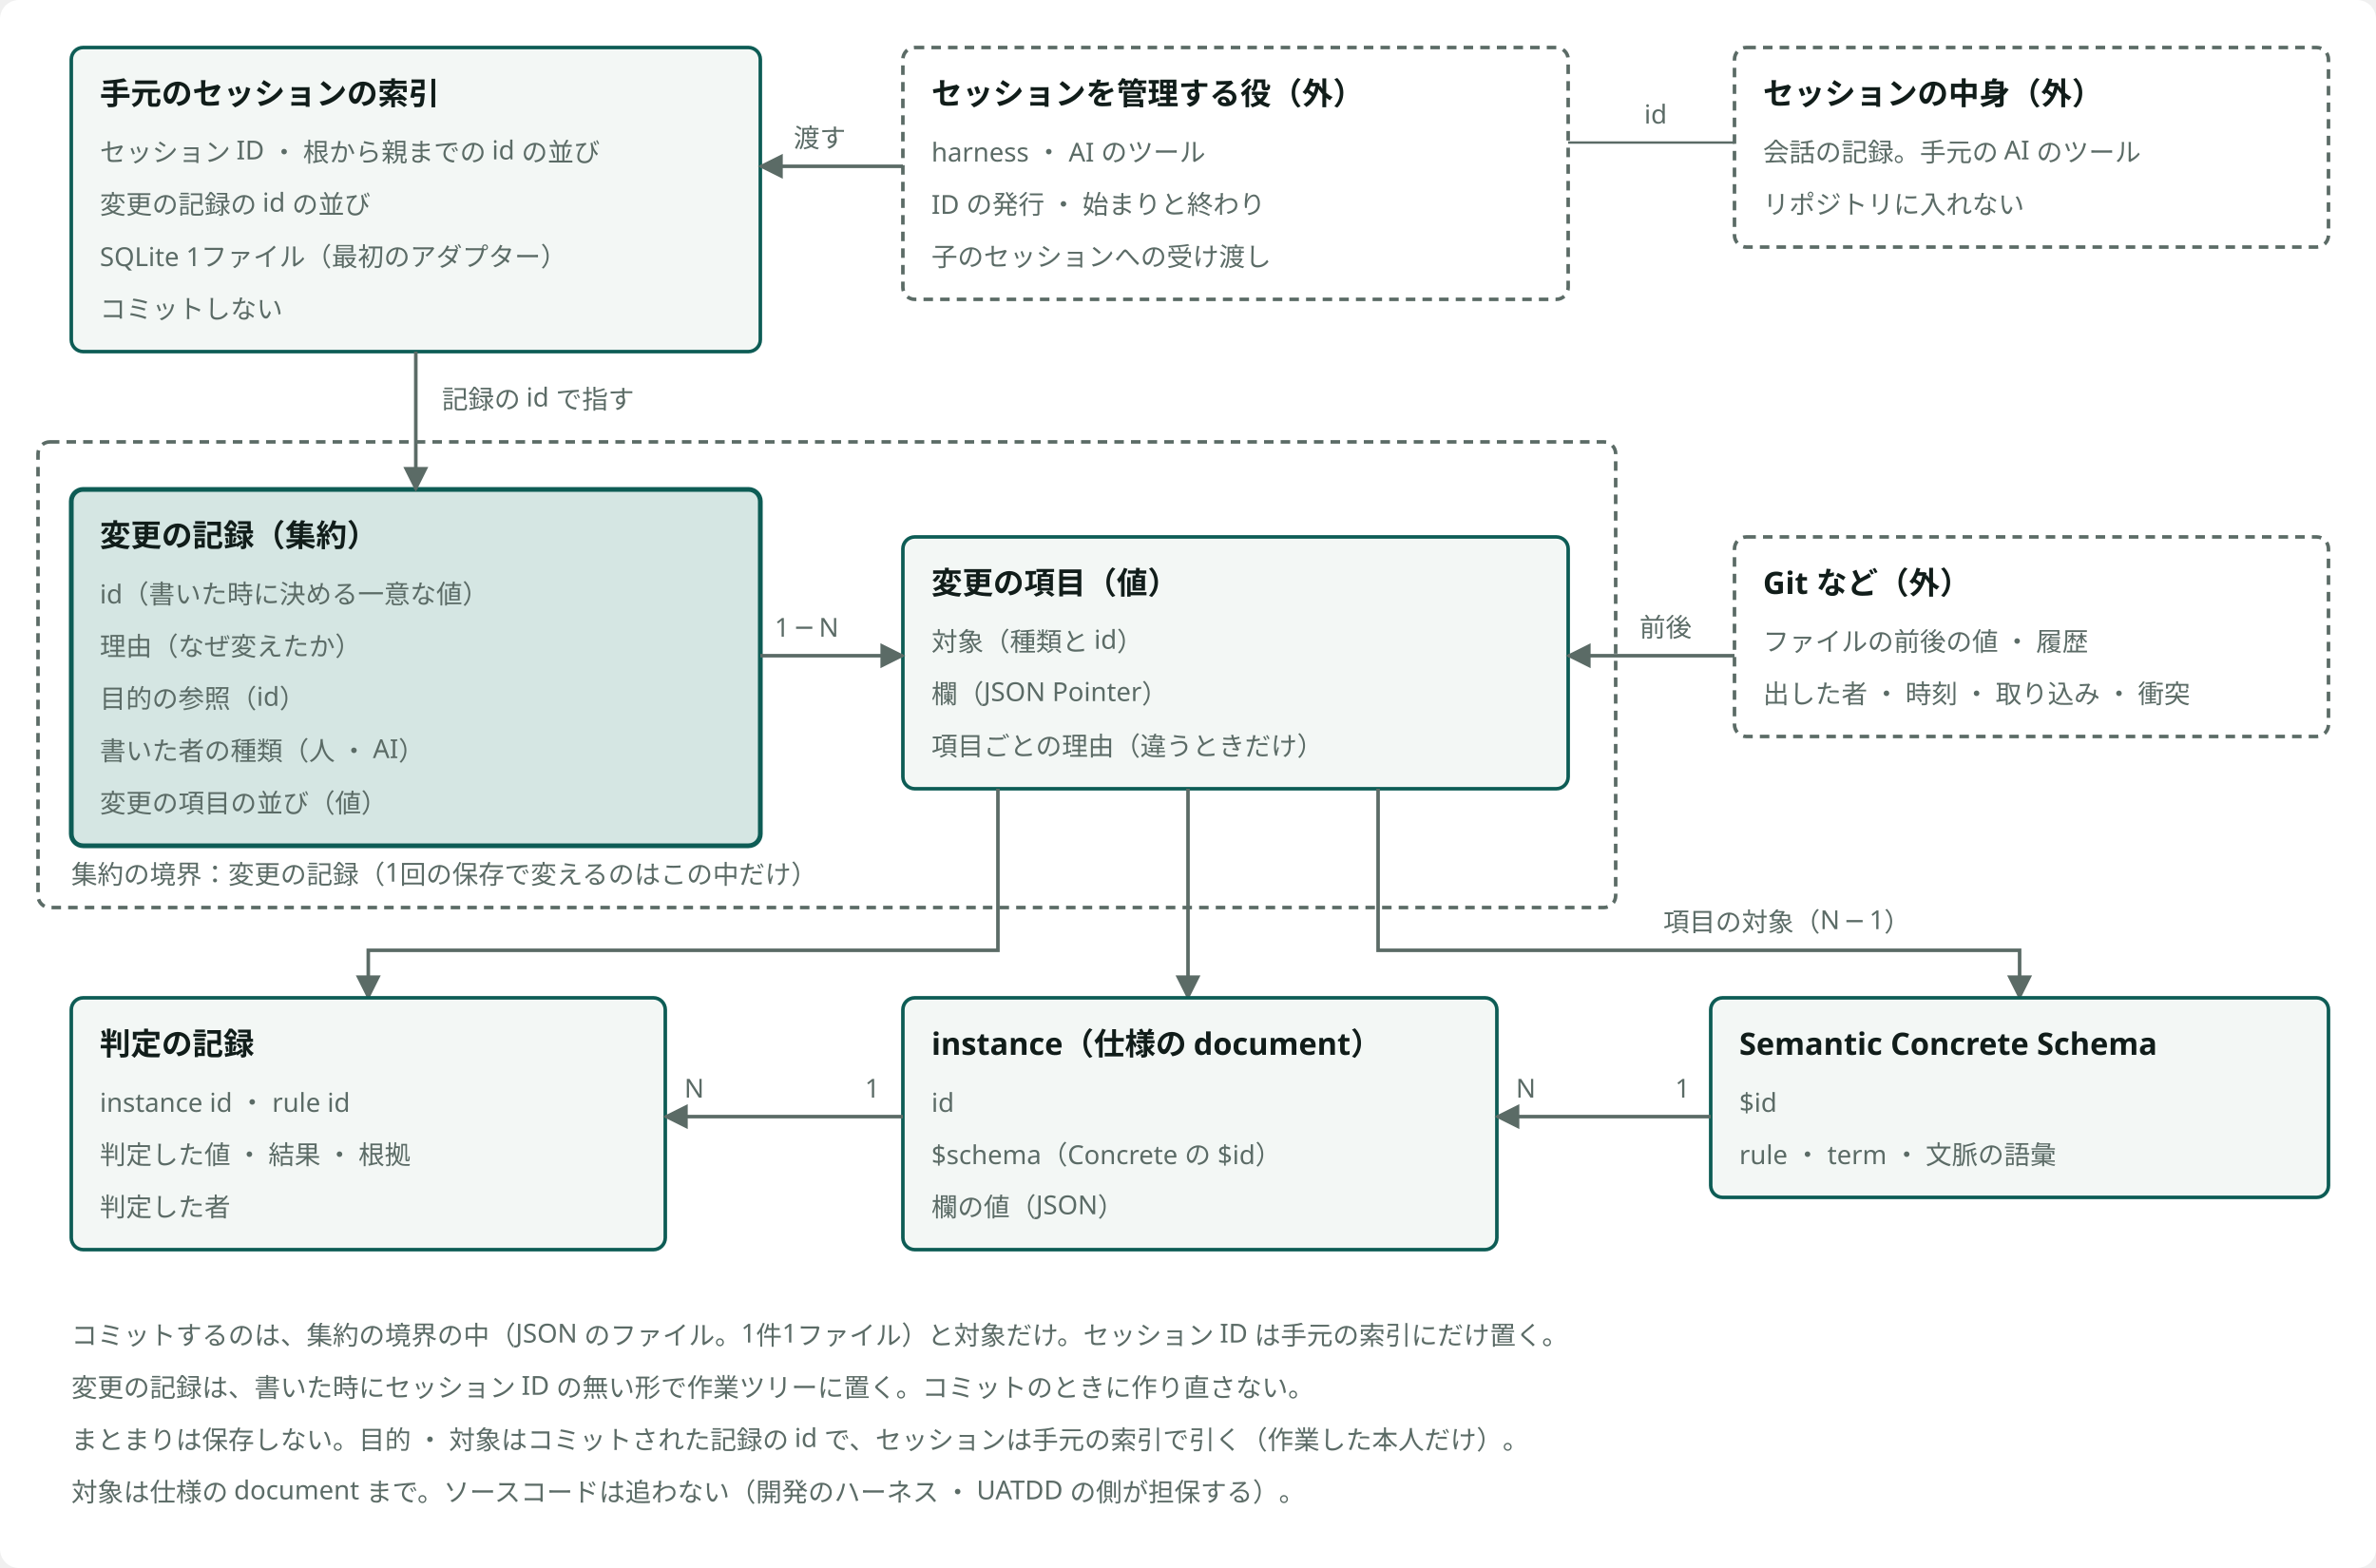
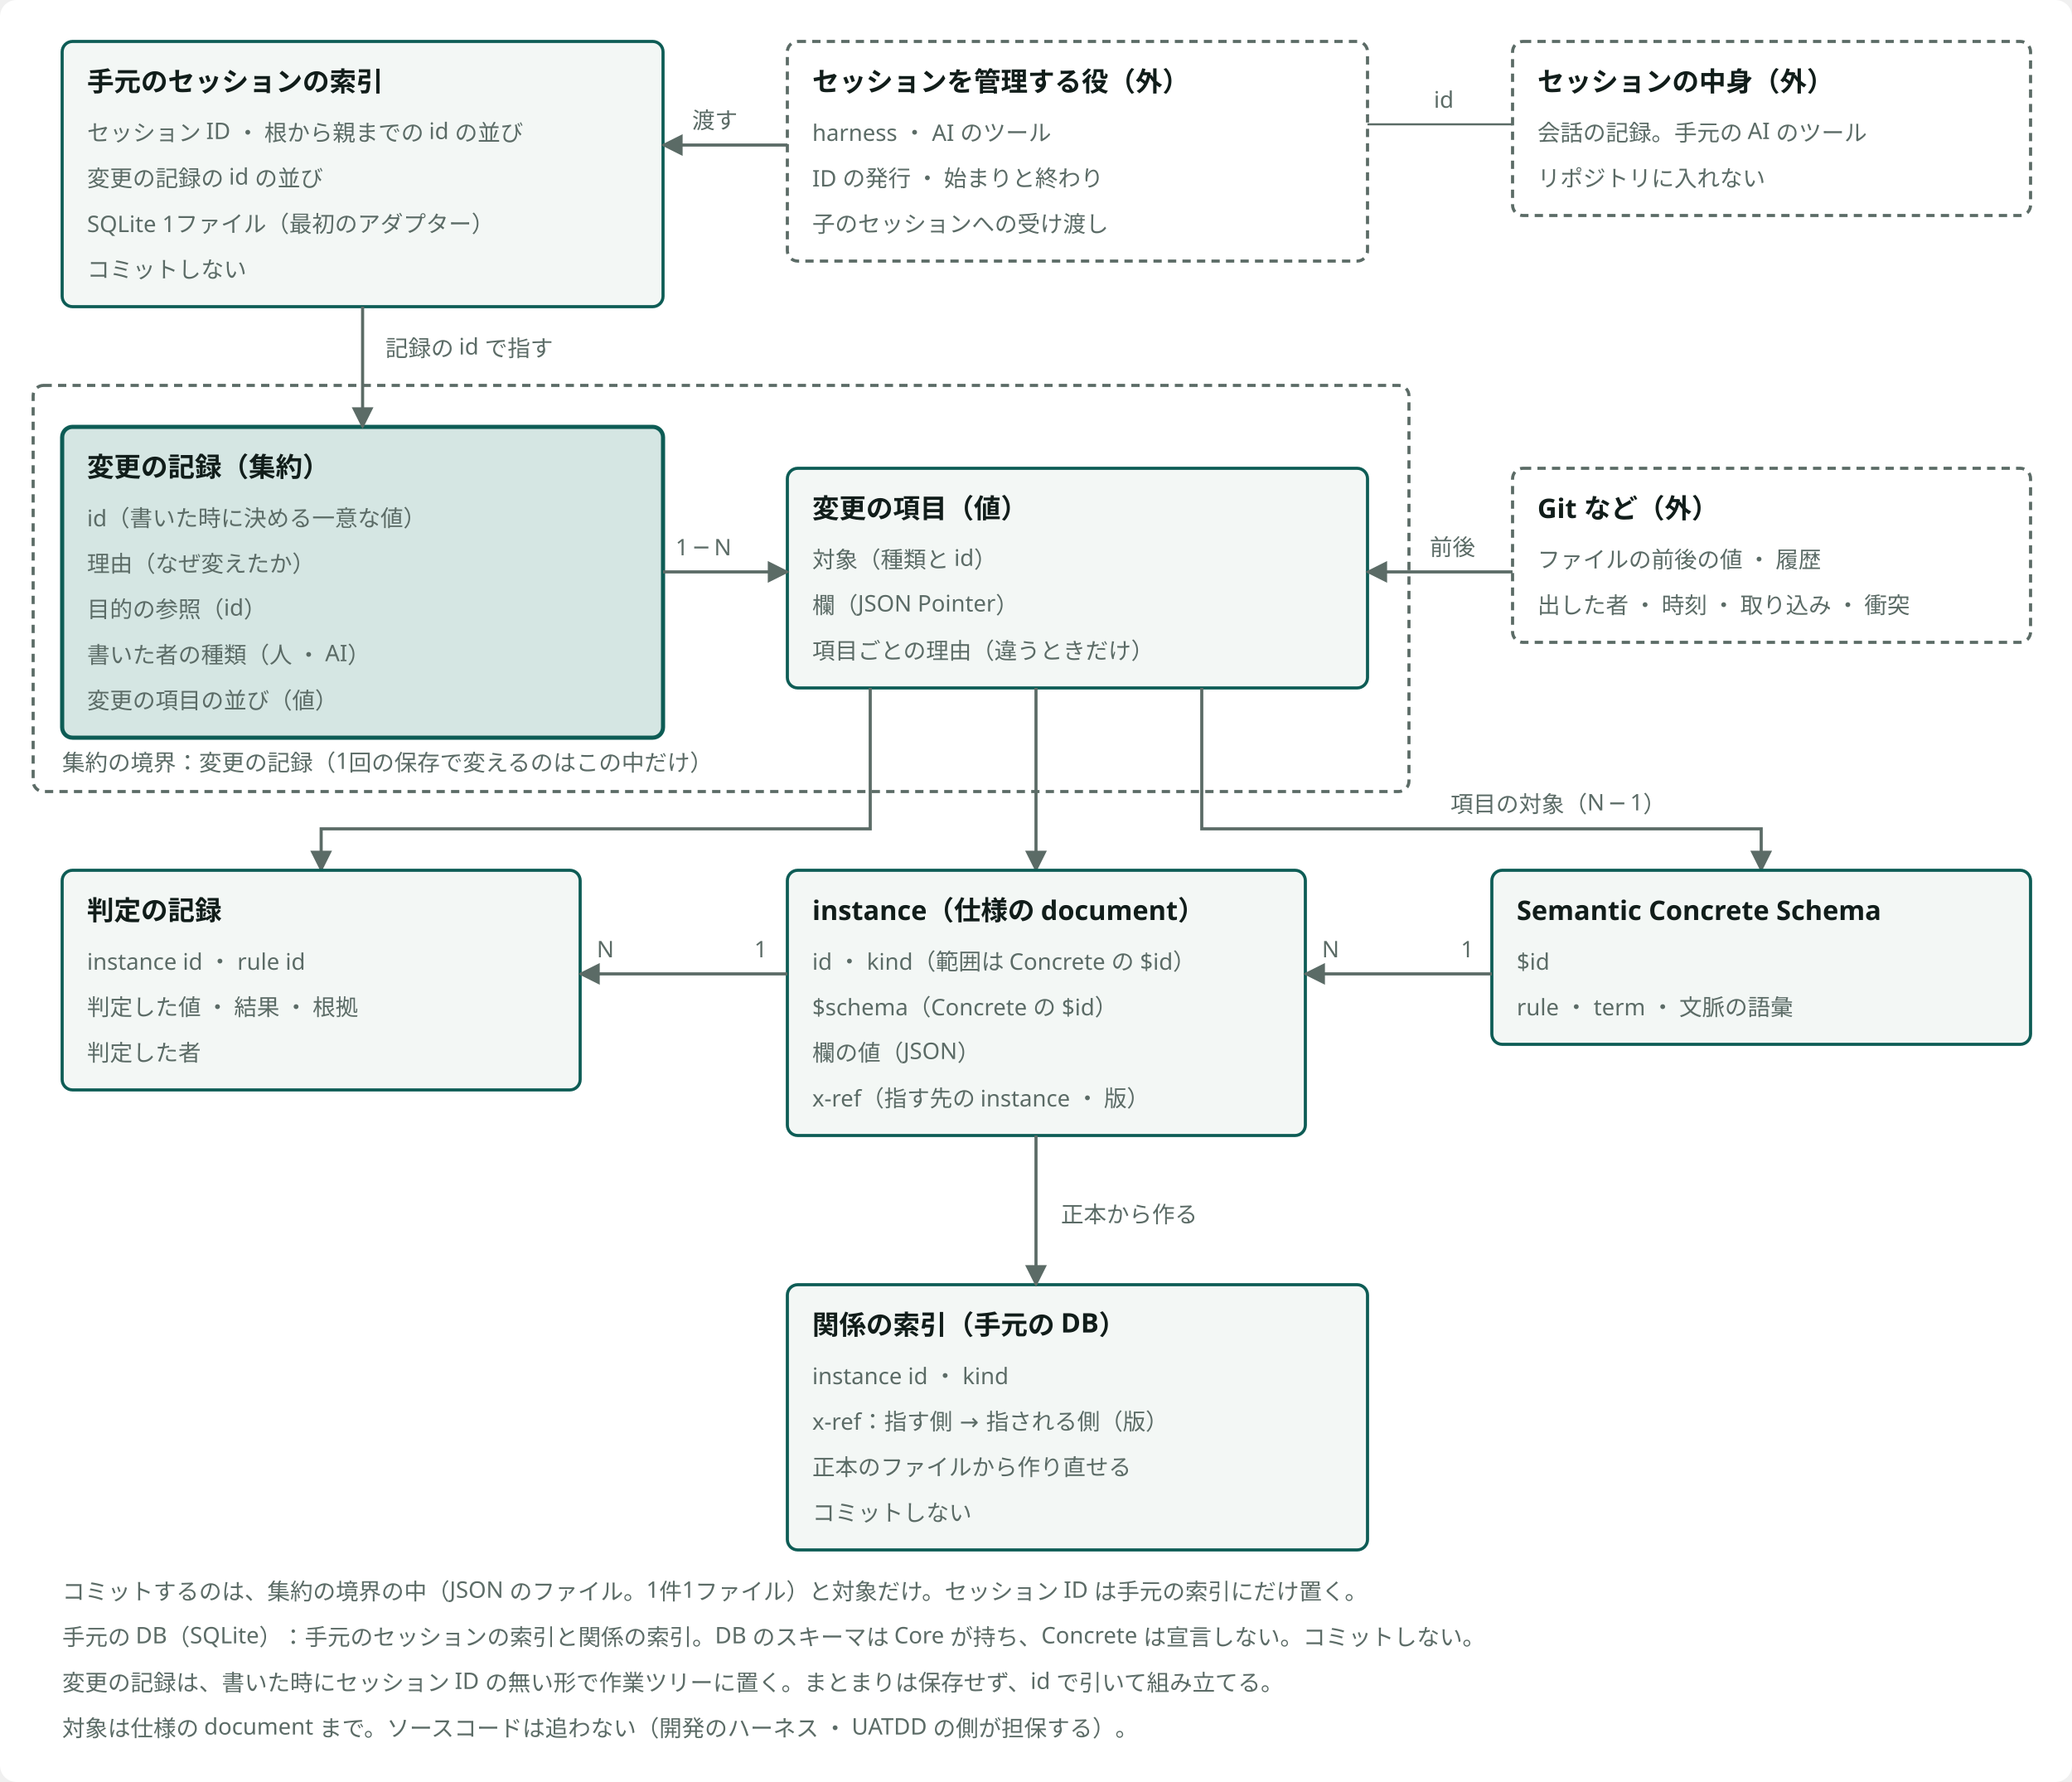
- <svg viewBox="0 0 1000 660" style="min-width:900px" role="img" aria-label="変更の記録とセッションの ER 図" class="dsvg">
-   <style data-dsvg="dark">.dsvg .canvas{fill:var(--dsvg-area-fill,#FFFFFF)}.dsvg .box{fill:var(--dsvg-box-fill,#F3F7F5);stroke:var(--dsvg-accent,#0D5C55)}.dsvg .title{fill:var(--dsvg-ink,#111D1A);font-size:13px;font-weight:700}.dsvg .note{fill:var(--dsvg-ink-soft,#5B6B66);font-size:11px}.dsvg .boundary{stroke:var(--dsvg-ink-soft,#5B6B66)}.dsvg .flow{stroke:var(--dsvg-ink-soft,#5B6B66)}.dsvg .link{stroke:var(--dsvg-ink-soft,#5B6B66)}.dsvg .box.focus{fill:var(--dsvg-accent-bg,#D5E6E3);stroke:var(--dsvg-accent,#0D5C55)}.dsvg #dsvg-cfc420a2-arrow-5B6B66 path{fill:var(--dsvg-ink-soft,#5B6B66)}@media (prefers-color-scheme:dark){:root:not([data-theme="light"]) .dsvg,.dsvg:root:not([data-theme="light"]){--dsvg-area-fill:#22302D;--dsvg-box-fill:#16211E;--dsvg-accent:#6CC9B8;--dsvg-ink:#E6EEEB;--dsvg-ink-soft:#9DADA8;--dsvg-accent-bg:#173330}}:root[data-theme="dark"] .dsvg{--dsvg-area-fill:#22302D;--dsvg-box-fill:#16211E;--dsvg-accent:#6CC9B8;--dsvg-ink:#E6EEEB;--dsvg-ink-soft:#9DADA8;--dsvg-accent-bg:#173330}</style>
+ <svg viewBox="0 0 1000 860" style="min-width:900px" role="img" aria-label="変更の記録とセッションの ER 図" class="dsvg">
+   <style data-dsvg="dark">.dsvg .canvas{fill:var(--dsvg-area-fill,#FFFFFF)}.dsvg .box{fill:var(--dsvg-box-fill,#F3F7F5);stroke:var(--dsvg-accent,#0D5C55)}.dsvg .title{fill:var(--dsvg-ink,#111D1A);font-size:13px;font-weight:700}.dsvg .note{fill:var(--dsvg-ink-soft,#5B6B66);font-size:11px}.dsvg .boundary{stroke:var(--dsvg-ink-soft,#5B6B66)}.dsvg .flow{stroke:var(--dsvg-ink-soft,#5B6B66)}.dsvg .link{stroke:var(--dsvg-ink-soft,#5B6B66)}.dsvg .box.focus{fill:var(--dsvg-accent-bg,#D5E6E3);stroke:var(--dsvg-accent,#0D5C55)}.dsvg #dsvg-d53c1c23-arrow-5B6B66 path{fill:var(--dsvg-ink-soft,#5B6B66)}@media (prefers-color-scheme:dark){:root:not([data-theme="light"]) .dsvg,.dsvg:root:not([data-theme="light"]){--dsvg-area-fill:#22302D;--dsvg-box-fill:#16211E;--dsvg-accent:#6CC9B8;--dsvg-ink:#E6EEEB;--dsvg-ink-soft:#9DADA8;--dsvg-accent-bg:#173330}}:root[data-theme="dark"] .dsvg{--dsvg-area-fill:#22302D;--dsvg-box-fill:#16211E;--dsvg-accent:#6CC9B8;--dsvg-ink:#E6EEEB;--dsvg-ink-soft:#9DADA8;--dsvg-accent-bg:#173330}</style>
  <defs data-dsvg="marker">
-     <marker id="dsvg-cfc420a2-arrow-5B6B66" viewBox="0 0 10 10" refX="9" refY="5" markerWidth="7" markerHeight="7" orient="auto-start-reverse">
+     <marker id="dsvg-d53c1c23-arrow-5B6B66" viewBox="0 0 10 10" refX="9" refY="5" markerWidth="7" markerHeight="7" orient="auto-start-reverse">
      <path d="M0,0 L10,5 L0,10 z" fill="#5B6B66" />
    </marker>
  </defs>
-   <rect data-dsvg="canvas" class="canvas" x="0.0" y="0.0" width="1000.0" height="660.0" fill="#FFFFFF" rx="8" />
+   <rect data-dsvg="canvas" class="canvas" x="0.0" y="0.0" width="1000.0" height="860.0" fill="#FFFFFF" rx="8" />
  <rect class="box" x="30" y="20" width="290" height="128" fill="#F3F7F5" stroke="#0D5C55" stroke-width="1.5" rx="5" />
  <text class="title" x="42" y="44" font-family="Noto Sans JP, Hiragino Kaku Gothic ProN, sans-serif" font-size="13" font-weight="700" fill="#111D1A">手元のセッションの索引</text>
  <text class="note" x="42" y="68" font-family="Noto Sans JP, Hiragino Kaku Gothic ProN, sans-serif" font-size="11" fill="#5B6B66">セッション ID ・ 根から親までの id の並び</text>
  <text class="note" x="42" y="90" font-family="Noto Sans JP, Hiragino Kaku Gothic ProN, sans-serif" font-size="11" fill="#5B6B66">変更の記録の id の並び</text>
  <text class="note" x="42" y="112" font-family="Noto Sans JP, Hiragino Kaku Gothic ProN, sans-serif" font-size="11" fill="#5B6B66">SQLite 1ファイル（最初のアダプター）</text>
  <text class="note" x="42" y="134" font-family="Noto Sans JP, Hiragino Kaku Gothic ProN, sans-serif" font-size="11" fill="#5B6B66">コミットしない</text>
  <rect class="boundary" x="380" y="20" width="280" height="106" fill="none" stroke="#5B6B66" stroke-width="1.5" stroke-dasharray="4 3" rx="5" />
  <text class="title" x="392" y="44" font-family="Noto Sans JP, Hiragino Kaku Gothic ProN, sans-serif" font-size="13" font-weight="700" fill="#111D1A">セッションを管理する役（外）</text>
  <text class="note" x="392" y="68" font-family="Noto Sans JP, Hiragino Kaku Gothic ProN, sans-serif" font-size="11" fill="#5B6B66">harness ・ AI のツール</text>
  <text class="note" x="392" y="90" font-family="Noto Sans JP, Hiragino Kaku Gothic ProN, sans-serif" font-size="11" fill="#5B6B66">ID の発行 ・ 始まりと終わり</text>
  <text class="note" x="392" y="112" font-family="Noto Sans JP, Hiragino Kaku Gothic ProN, sans-serif" font-size="11" fill="#5B6B66">子のセッションへの受け渡し</text>
  <rect class="boundary" x="730" y="20" width="250" height="84" fill="none" stroke="#5B6B66" stroke-width="1.5" stroke-dasharray="4 3" rx="5" />
  <text class="title" x="742" y="44" font-family="Noto Sans JP, Hiragino Kaku Gothic ProN, sans-serif" font-size="13" font-weight="700" fill="#111D1A">セッションの中身（外）</text>
  <text class="note" x="742" y="68" font-family="Noto Sans JP, Hiragino Kaku Gothic ProN, sans-serif" font-size="11" fill="#5B6B66">会話の記録。手元の AI のツール</text>
  <text class="note" x="742" y="90" font-family="Noto Sans JP, Hiragino Kaku Gothic ProN, sans-serif" font-size="11" fill="#5B6B66">リポジトリに入れない</text>
-   <path class="flow" d="M380,70 H320" fill="none" stroke="#5B6B66" stroke-width="1.5" marker-end="url(#dsvg-cfc420a2-arrow-5B6B66)" />
+   <path class="flow" d="M380,70 H320" fill="none" stroke="#5B6B66" stroke-width="1.5" marker-end="url(#dsvg-d53c1c23-arrow-5B6B66)" />
  <text class="note" x="334" y="62" font-family="Noto Sans JP, Hiragino Kaku Gothic ProN, sans-serif" font-size="11" fill="#5B6B66">渡す</text>
  <path class="link" d="M730,60 H660" fill="none" stroke="#5B6B66" stroke-width="1" />
  <text class="note" x="692" y="52" font-family="Noto Sans JP, Hiragino Kaku Gothic ProN, sans-serif" font-size="11" fill="#5B6B66">id</text>
  <rect class="boundary" x="16" y="186" width="664" height="196" fill="none" stroke="#5B6B66" stroke-width="1.5" stroke-dasharray="4 3" rx="5" />
  <text class="note" x="30" y="372" font-family="Noto Sans JP, Hiragino Kaku Gothic ProN, sans-serif" font-size="11" fill="#5B6B66">集約の境界：変更の記録（1回の保存で変えるのはこの中だけ）</text>
  <rect class="box focus" x="30" y="206" width="290" height="150" fill="#D5E6E3" stroke="#0D5C55" stroke-width="2" rx="5" />
  <text class="title" x="42" y="230" font-family="Noto Sans JP, Hiragino Kaku Gothic ProN, sans-serif" font-size="13" font-weight="700" fill="#111D1A">変更の記録（集約）</text>
  <text class="note" x="42" y="254" font-family="Noto Sans JP, Hiragino Kaku Gothic ProN, sans-serif" font-size="11" fill="#5B6B66">id（書いた時に決める一意な値）</text>
  <text class="note" x="42" y="276" font-family="Noto Sans JP, Hiragino Kaku Gothic ProN, sans-serif" font-size="11" fill="#5B6B66">理由（なぜ変えたか）</text>
  <text class="note" x="42" y="298" font-family="Noto Sans JP, Hiragino Kaku Gothic ProN, sans-serif" font-size="11" fill="#5B6B66">目的の参照（id）</text>
  <text class="note" x="42" y="320" font-family="Noto Sans JP, Hiragino Kaku Gothic ProN, sans-serif" font-size="11" fill="#5B6B66">書いた者の種類（人 ・ AI）</text>
  <text class="note" x="42" y="342" font-family="Noto Sans JP, Hiragino Kaku Gothic ProN, sans-serif" font-size="11" fill="#5B6B66">変更の項目の並び（値）</text>
  <rect class="box" x="380" y="226" width="280" height="106" fill="#F3F7F5" stroke="#0D5C55" stroke-width="1.5" rx="5" />
  <text class="title" x="392" y="250" font-family="Noto Sans JP, Hiragino Kaku Gothic ProN, sans-serif" font-size="13" font-weight="700" fill="#111D1A">変更の項目（値）</text>
  <text class="note" x="392" y="274" font-family="Noto Sans JP, Hiragino Kaku Gothic ProN, sans-serif" font-size="11" fill="#5B6B66">対象（種類と id）</text>
  <text class="note" x="392" y="296" font-family="Noto Sans JP, Hiragino Kaku Gothic ProN, sans-serif" font-size="11" fill="#5B6B66">欄（JSON Pointer）</text>
  <text class="note" x="392" y="318" font-family="Noto Sans JP, Hiragino Kaku Gothic ProN, sans-serif" font-size="11" fill="#5B6B66">項目ごとの理由（違うときだけ）</text>
  <rect class="boundary" x="730" y="226" width="250" height="84" fill="none" stroke="#5B6B66" stroke-width="1.5" stroke-dasharray="4 3" rx="5" />
  <text class="title" x="742" y="250" font-family="Noto Sans JP, Hiragino Kaku Gothic ProN, sans-serif" font-size="13" font-weight="700" fill="#111D1A">Git など（外）</text>
  <text class="note" x="742" y="274" font-family="Noto Sans JP, Hiragino Kaku Gothic ProN, sans-serif" font-size="11" fill="#5B6B66">ファイルの前後の値 ・ 履歴</text>
  <text class="note" x="742" y="296" font-family="Noto Sans JP, Hiragino Kaku Gothic ProN, sans-serif" font-size="11" fill="#5B6B66">出した者 ・ 時刻 ・ 取り込み ・ 衝突</text>
-   <path class="flow" d="M175,148 V206" fill="none" stroke="#5B6B66" stroke-width="1.5" marker-end="url(#dsvg-cfc420a2-arrow-5B6B66)" />
+   <path class="flow" d="M175,148 V206" fill="none" stroke="#5B6B66" stroke-width="1.5" marker-end="url(#dsvg-d53c1c23-arrow-5B6B66)" />
  <text class="note" x="186" y="172" font-family="Noto Sans JP, Hiragino Kaku Gothic ProN, sans-serif" font-size="11" fill="#5B6B66">記録の id で指す</text>
-   <path class="flow" d="M320,276 H380" fill="none" stroke="#5B6B66" stroke-width="1.5" marker-end="url(#dsvg-cfc420a2-arrow-5B6B66)" />
+   <path class="flow" d="M320,276 H380" fill="none" stroke="#5B6B66" stroke-width="1.5" marker-end="url(#dsvg-d53c1c23-arrow-5B6B66)" />
  <text class="note" x="326" y="268" font-family="Noto Sans JP, Hiragino Kaku Gothic ProN, sans-serif" font-size="11" fill="#5B6B66">1 ─ N</text>
-   <path class="flow" d="M730,276 H660" fill="none" stroke="#5B6B66" stroke-width="1.5" marker-end="url(#dsvg-cfc420a2-arrow-5B6B66)" />
+   <path class="flow" d="M730,276 H660" fill="none" stroke="#5B6B66" stroke-width="1.5" marker-end="url(#dsvg-d53c1c23-arrow-5B6B66)" />
  <text class="note" x="690" y="268" font-family="Noto Sans JP, Hiragino Kaku Gothic ProN, sans-serif" font-size="11" fill="#5B6B66">前後</text>
-   <path class="flow" d="M500,332 V420" fill="none" stroke="#5B6B66" stroke-width="1.5" marker-end="url(#dsvg-cfc420a2-arrow-5B6B66)" />
-   <path class="flow" d="M420,332 V400 H155 V420" fill="none" stroke="#5B6B66" stroke-width="1.5" marker-end="url(#dsvg-cfc420a2-arrow-5B6B66)" />
-   <path class="flow" d="M580,332 V400 H850 V420" fill="none" stroke="#5B6B66" stroke-width="1.5" marker-end="url(#dsvg-cfc420a2-arrow-5B6B66)" />
+   <path class="flow" d="M500,332 V420" fill="none" stroke="#5B6B66" stroke-width="1.5" marker-end="url(#dsvg-d53c1c23-arrow-5B6B66)" />
+   <path class="flow" d="M420,332 V400 H155 V420" fill="none" stroke="#5B6B66" stroke-width="1.5" marker-end="url(#dsvg-d53c1c23-arrow-5B6B66)" />
+   <path class="flow" d="M580,332 V400 H850 V420" fill="none" stroke="#5B6B66" stroke-width="1.5" marker-end="url(#dsvg-d53c1c23-arrow-5B6B66)" />
  <text class="note" x="700" y="392" font-family="Noto Sans JP, Hiragino Kaku Gothic ProN, sans-serif" font-size="11" fill="#5B6B66">項目の対象（N ─ 1）</text>
  <rect class="box" x="30" y="420" width="250" height="106" fill="#F3F7F5" stroke="#0D5C55" stroke-width="1.5" rx="5" />
  <text class="title" x="42" y="444" font-family="Noto Sans JP, Hiragino Kaku Gothic ProN, sans-serif" font-size="13" font-weight="700" fill="#111D1A">判定の記録</text>
  <text class="note" x="42" y="468" font-family="Noto Sans JP, Hiragino Kaku Gothic ProN, sans-serif" font-size="11" fill="#5B6B66">instance id ・ rule id</text>
  <text class="note" x="42" y="490" font-family="Noto Sans JP, Hiragino Kaku Gothic ProN, sans-serif" font-size="11" fill="#5B6B66">判定した値 ・ 結果 ・ 根拠</text>
  <text class="note" x="42" y="512" font-family="Noto Sans JP, Hiragino Kaku Gothic ProN, sans-serif" font-size="11" fill="#5B6B66">判定した者</text>
-   <rect class="box" x="380" y="420" width="250" height="106" fill="#F3F7F5" stroke="#0D5C55" stroke-width="1.5" rx="5" />
+   <rect class="box" x="380" y="420" width="250" height="128" fill="#F3F7F5" stroke="#0D5C55" stroke-width="1.5" rx="5" />
  <text class="title" x="392" y="444" font-family="Noto Sans JP, Hiragino Kaku Gothic ProN, sans-serif" font-size="13" font-weight="700" fill="#111D1A">instance（仕様の document）</text>
-   <text class="note" x="392" y="468" font-family="Noto Sans JP, Hiragino Kaku Gothic ProN, sans-serif" font-size="11" fill="#5B6B66">id</text>
+   <text class="note" x="392" y="468" font-family="Noto Sans JP, Hiragino Kaku Gothic ProN, sans-serif" font-size="11" fill="#5B6B66">id ・ kind（範囲は Concrete の $id）</text>
  <text class="note" x="392" y="490" font-family="Noto Sans JP, Hiragino Kaku Gothic ProN, sans-serif" font-size="11" fill="#5B6B66">$schema（Concrete の $id）</text>
  <text class="note" x="392" y="512" font-family="Noto Sans JP, Hiragino Kaku Gothic ProN, sans-serif" font-size="11" fill="#5B6B66">欄の値（JSON）</text>
+   <text class="note" x="392" y="534" font-family="Noto Sans JP, Hiragino Kaku Gothic ProN, sans-serif" font-size="11" fill="#5B6B66">x-ref（指す先の instance ・ 版）</text>
+   <rect class="box" x="380" y="620" width="280" height="128" fill="#F3F7F5" stroke="#0D5C55" stroke-width="1.5" rx="5" />
+   <text class="title" x="392" y="644" font-family="Noto Sans JP, Hiragino Kaku Gothic ProN, sans-serif" font-size="13" font-weight="700" fill="#111D1A">関係の索引（手元の DB）</text>
+   <text class="note" x="392" y="668" font-family="Noto Sans JP, Hiragino Kaku Gothic ProN, sans-serif" font-size="11" fill="#5B6B66">instance id ・ kind</text>
+   <text class="note" x="392" y="690" font-family="Noto Sans JP, Hiragino Kaku Gothic ProN, sans-serif" font-size="11" fill="#5B6B66">x-ref：指す側 → 指される側（版）</text>
+   <text class="note" x="392" y="712" font-family="Noto Sans JP, Hiragino Kaku Gothic ProN, sans-serif" font-size="11" fill="#5B6B66">正本のファイルから作り直せる</text>
+   <text class="note" x="392" y="734" font-family="Noto Sans JP, Hiragino Kaku Gothic ProN, sans-serif" font-size="11" fill="#5B6B66">コミットしない</text>
+   <path class="flow" d="M500,548 V620" fill="none" stroke="#5B6B66" stroke-width="1.5" marker-end="url(#dsvg-d53c1c23-arrow-5B6B66)" />
+   <text class="note" x="512" y="590" font-family="Noto Sans JP, Hiragino Kaku Gothic ProN, sans-serif" font-size="11" fill="#5B6B66">正本から作る</text>
  <rect class="box" x="720" y="420" width="260" height="84" fill="#F3F7F5" stroke="#0D5C55" stroke-width="1.5" rx="5" />
  <text class="title" x="732" y="444" font-family="Noto Sans JP, Hiragino Kaku Gothic ProN, sans-serif" font-size="13" font-weight="700" fill="#111D1A">Semantic Concrete Schema</text>
  <text class="note" x="732" y="468" font-family="Noto Sans JP, Hiragino Kaku Gothic ProN, sans-serif" font-size="11" fill="#5B6B66">$id</text>
  <text class="note" x="732" y="490" font-family="Noto Sans JP, Hiragino Kaku Gothic ProN, sans-serif" font-size="11" fill="#5B6B66">rule ・ term ・ 文脈の語彙</text>
-   <path class="flow" d="M380,470 H280" fill="none" stroke="#5B6B66" stroke-width="1.5" marker-end="url(#dsvg-cfc420a2-arrow-5B6B66)" />
+   <path class="flow" d="M380,470 H280" fill="none" stroke="#5B6B66" stroke-width="1.5" marker-end="url(#dsvg-d53c1c23-arrow-5B6B66)" />
  <text class="note" x="364" y="462" font-family="Noto Sans JP, Hiragino Kaku Gothic ProN, sans-serif" font-size="11" fill="#5B6B66">1</text>
  <text class="note" x="288" y="462" font-family="Noto Sans JP, Hiragino Kaku Gothic ProN, sans-serif" font-size="11" fill="#5B6B66">N</text>
-   <path class="flow" d="M720,470 H630" fill="none" stroke="#5B6B66" stroke-width="1.5" marker-end="url(#dsvg-cfc420a2-arrow-5B6B66)" />
+   <path class="flow" d="M720,470 H630" fill="none" stroke="#5B6B66" stroke-width="1.5" marker-end="url(#dsvg-d53c1c23-arrow-5B6B66)" />
  <text class="note" x="705" y="462" font-family="Noto Sans JP, Hiragino Kaku Gothic ProN, sans-serif" font-size="11" fill="#5B6B66">1</text>
  <text class="note" x="638" y="462" font-family="Noto Sans JP, Hiragino Kaku Gothic ProN, sans-serif" font-size="11" fill="#5B6B66">N</text>
-   <text class="note" x="30" y="566" font-family="Noto Sans JP, Hiragino Kaku Gothic ProN, sans-serif" font-size="11" fill="#5B6B66">コミットするのは、集約の境界の中（JSON のファイル。1件1ファイル）と対象だけ。セッション ID は手元の索引にだけ置く。</text>
-   <text class="note" x="30" y="588" font-family="Noto Sans JP, Hiragino Kaku Gothic ProN, sans-serif" font-size="11" fill="#5B6B66">変更の記録は、書いた時にセッション ID の無い形で作業ツリーに置く。コミットのときに作り直さない。</text>
-   <text class="note" x="30" y="610" font-family="Noto Sans JP, Hiragino Kaku Gothic ProN, sans-serif" font-size="11" fill="#5B6B66">まとまりは保存しない。目的 ・ 対象はコミットされた記録の id で、セッションは手元の索引で引く（作業した本人だけ）。</text>
-   <text class="note" x="30" y="632" font-family="Noto Sans JP, Hiragino Kaku Gothic ProN, sans-serif" font-size="11" fill="#5B6B66">対象は仕様の document まで。ソースコードは追わない（開発のハーネス ・ UATDD の側が担保する）。</text>
+   <text class="note" x="30" y="772" font-family="Noto Sans JP, Hiragino Kaku Gothic ProN, sans-serif" font-size="11" fill="#5B6B66">コミットするのは、集約の境界の中（JSON のファイル。1件1ファイル）と対象だけ。セッション ID は手元の索引にだけ置く。</text>
+   <text class="note" x="30" y="794" font-family="Noto Sans JP, Hiragino Kaku Gothic ProN, sans-serif" font-size="11" fill="#5B6B66">手元の DB（SQLite）：手元のセッションの索引と関係の索引。DB のスキーマは Core が持ち、Concrete は宣言しない。コミットしない。</text>
+   <text class="note" x="30" y="816" font-family="Noto Sans JP, Hiragino Kaku Gothic ProN, sans-serif" font-size="11" fill="#5B6B66">変更の記録は、書いた時にセッション ID の無い形で作業ツリーに置く。まとまりは保存せず、id で引いて組み立てる。</text>
+   <text class="note" x="30" y="838" font-family="Noto Sans JP, Hiragino Kaku Gothic ProN, sans-serif" font-size="11" fill="#5B6B66">対象は仕様の document まで。ソースコードは追わない（開発のハーネス ・ UATDD の側が担保する）。</text>
</svg>
